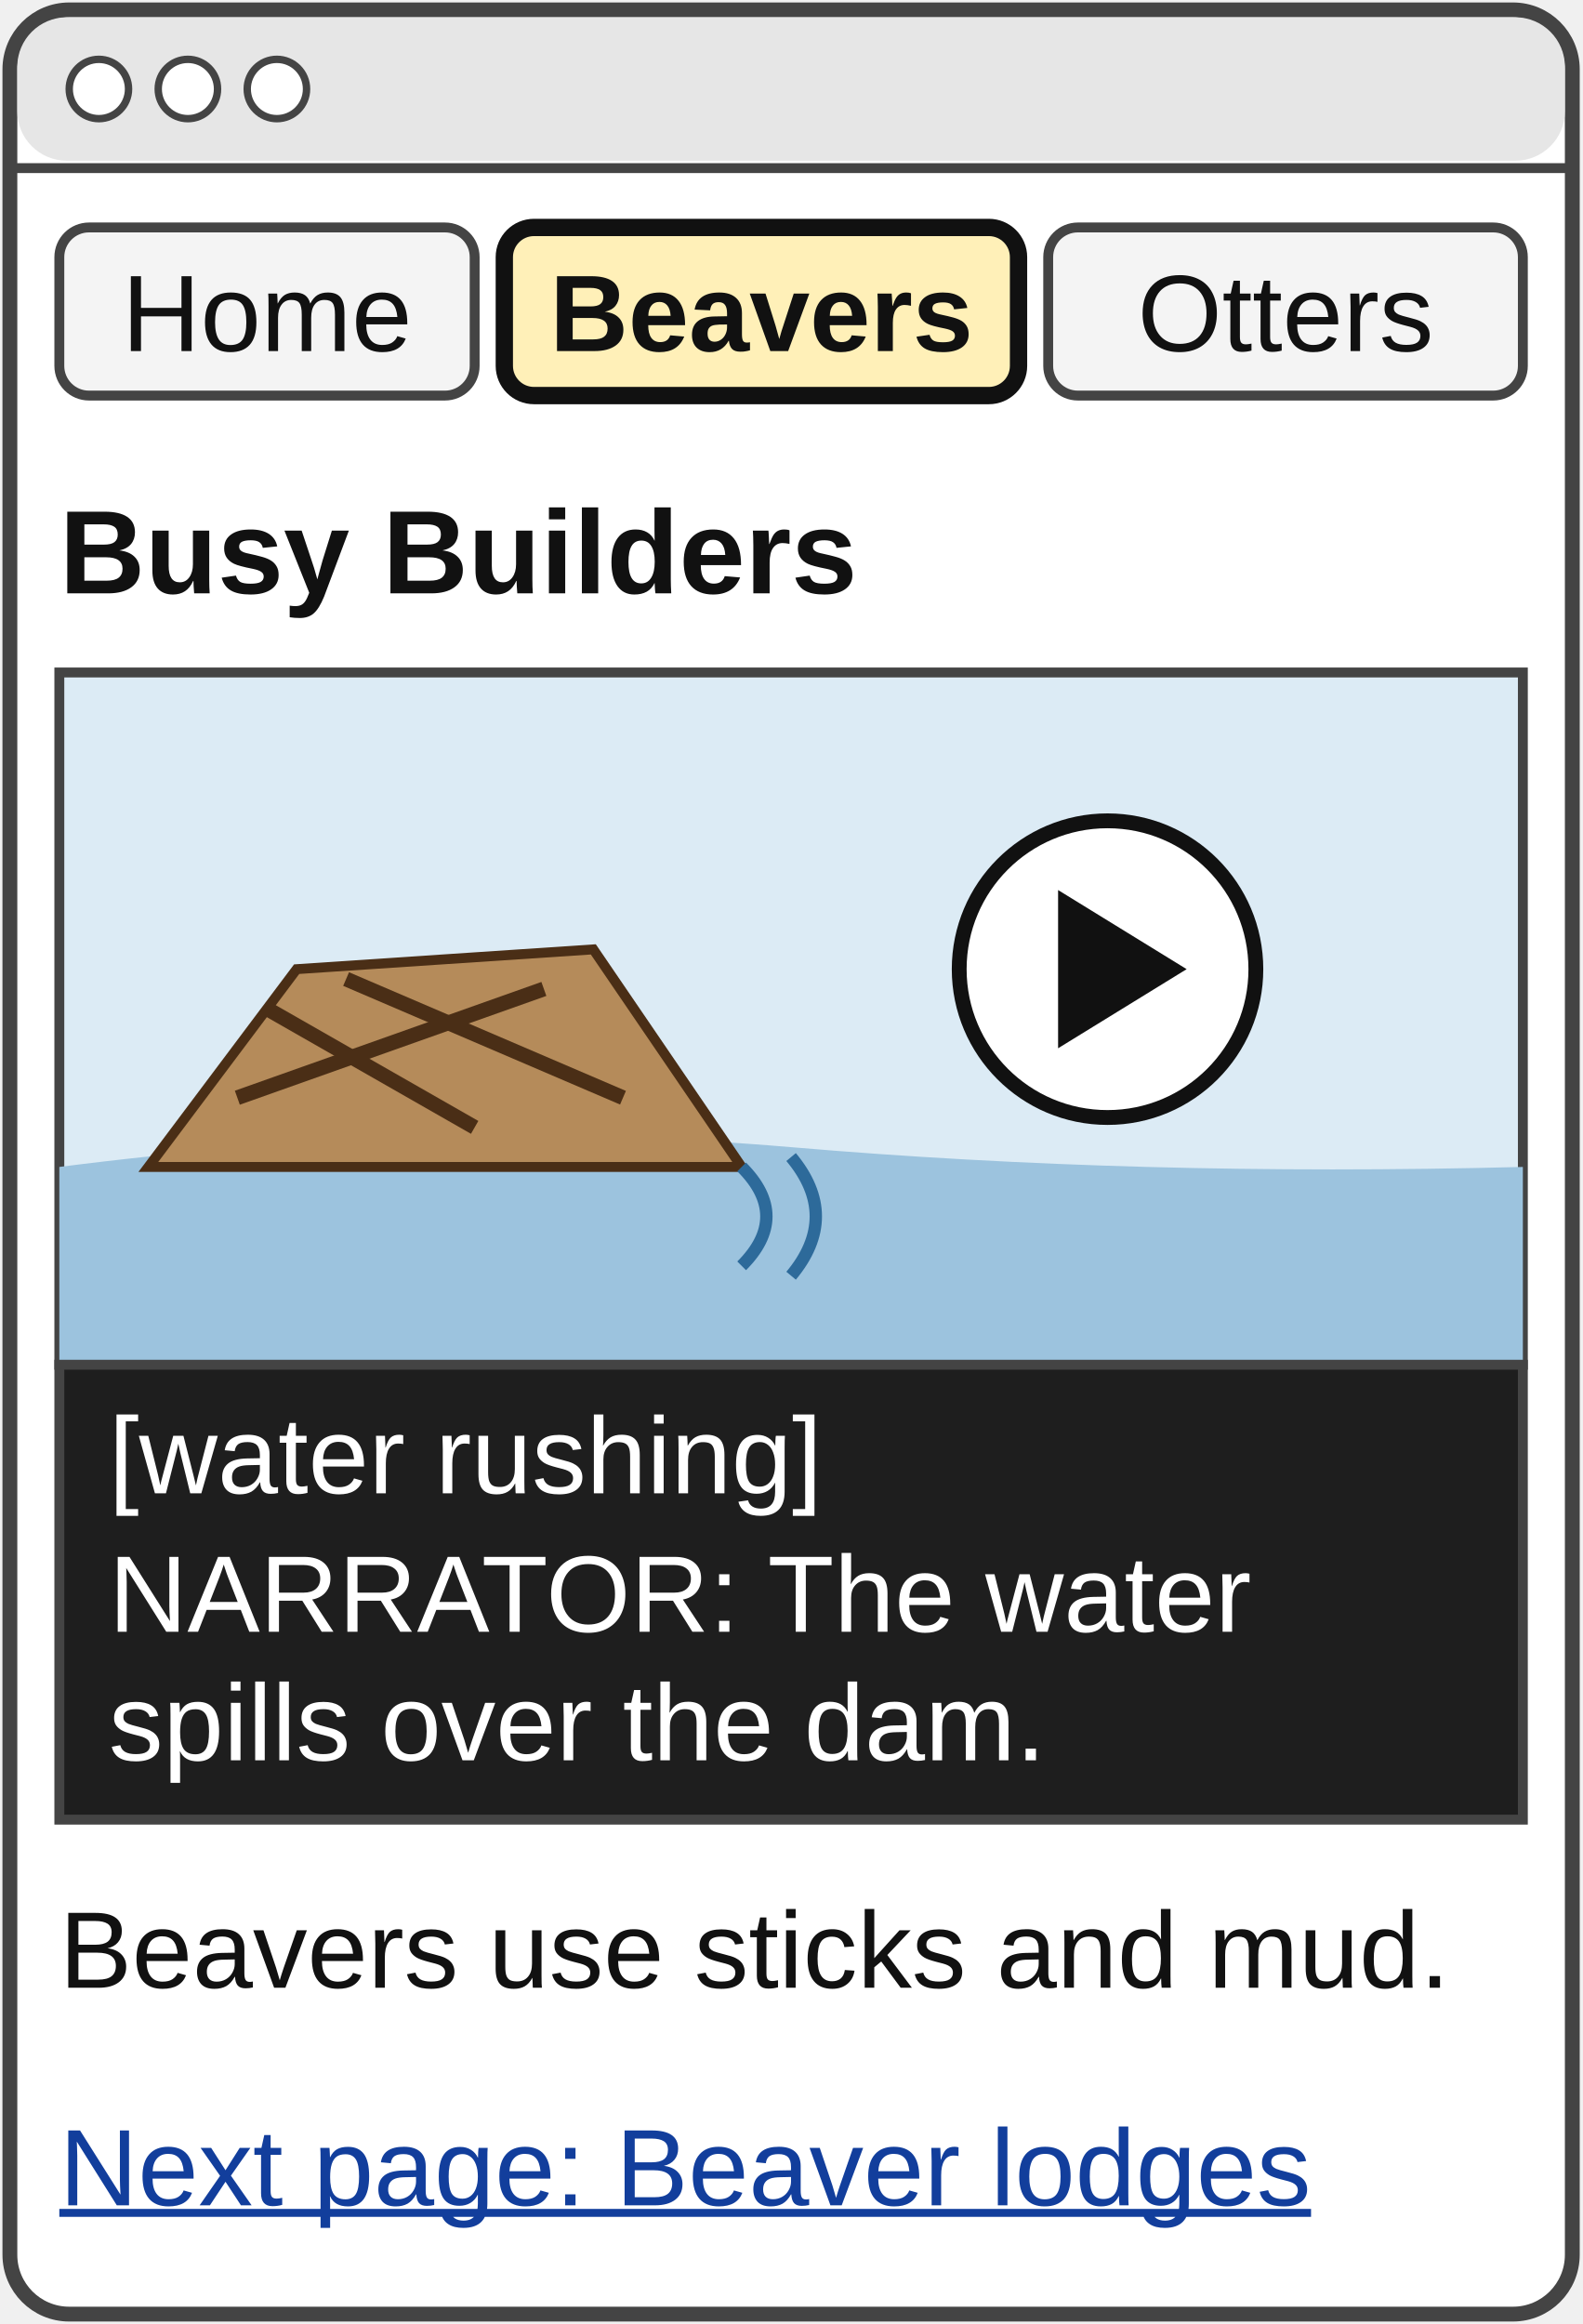
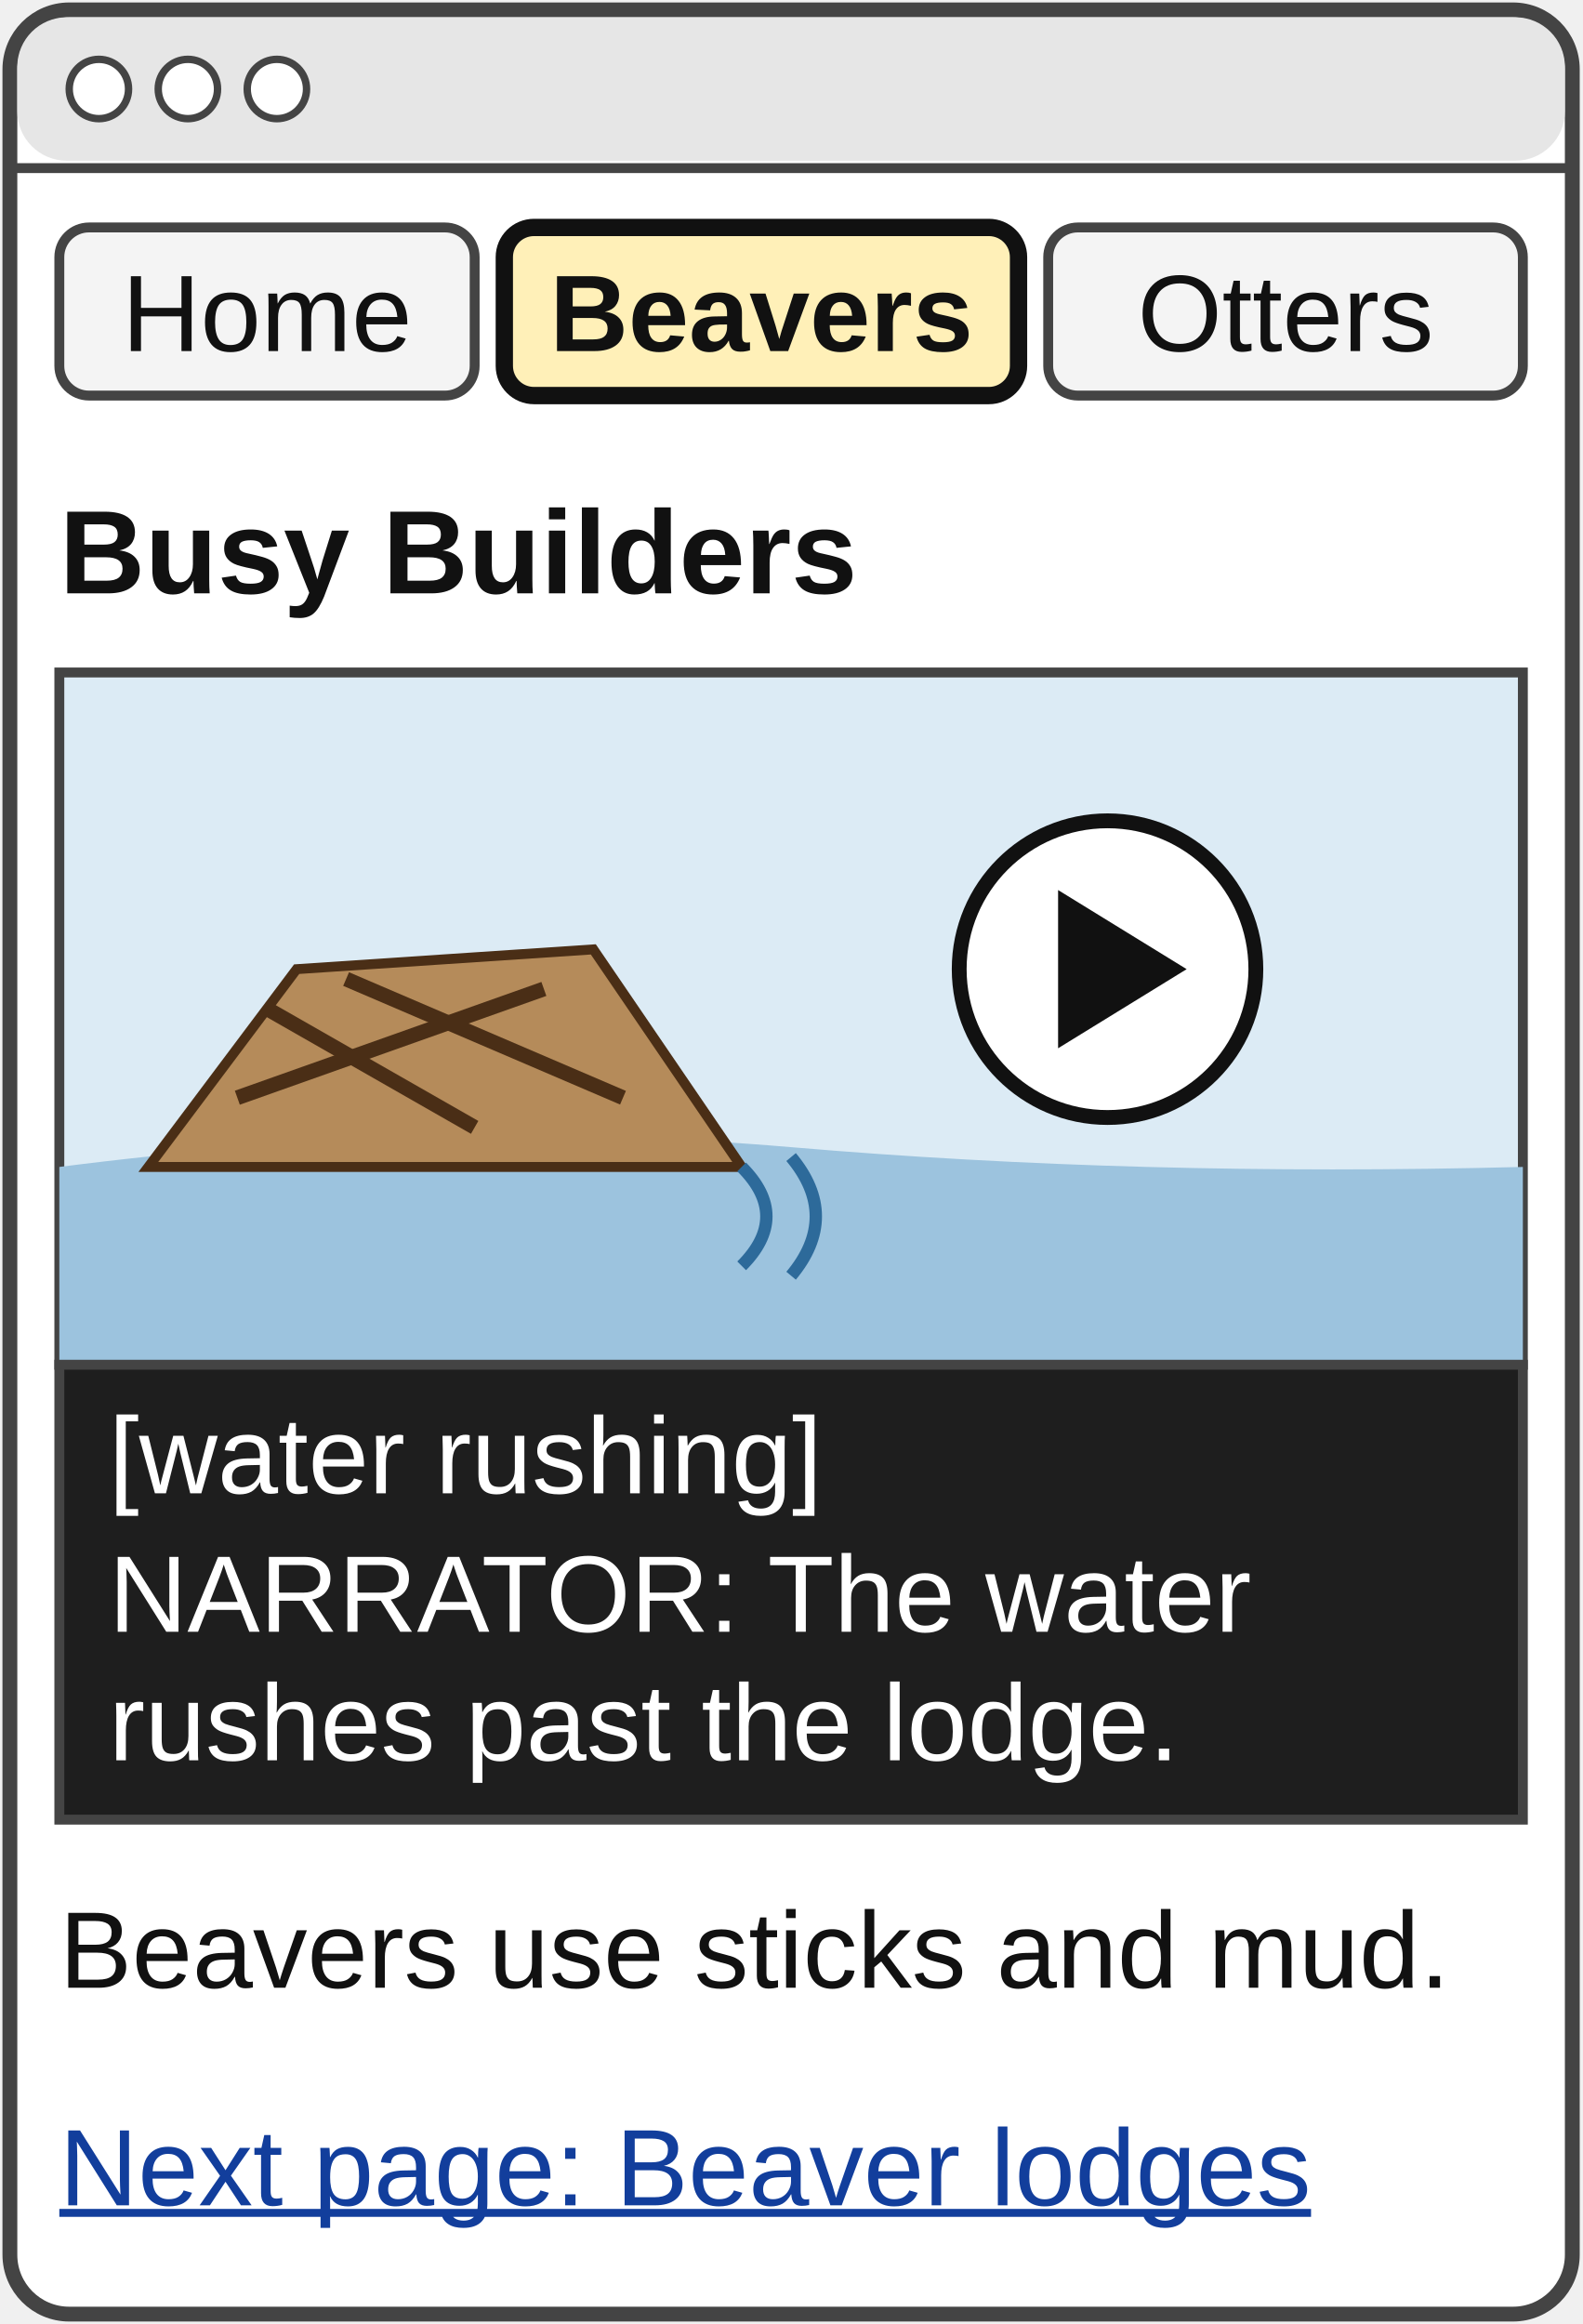
<svg xmlns="http://www.w3.org/2000/svg" viewBox="0 0 320 470" role="img" aria-labelledby="t">
  <rect x="2" y="2" width="316" height="466" rx="12" fill="#FFFFFF" stroke="#444" stroke-width="3" />
  <path d="M2 34 H318" stroke="#444" stroke-width="2" />
  <rect x="3.5" y="3.5" width="313" height="29" rx="10" fill="#E6E6E6" />
  <g fill="#FFFFFF" stroke="#444" stroke-width="1.5">
    <circle cx="20" cy="18" r="6" />
    <circle cx="38" cy="18" r="6" />
    <circle cx="56" cy="18" r="6" />
  </g>
  <g font-family="Arial, Helvetica, sans-serif" font-size="22" fill="#111">
    <rect x="12" y="46" width="84" height="34" rx="6" fill="#F4F4F4" stroke="#444" stroke-width="2" />
    <text x="54" y="71" text-anchor="middle">Home</text>
    <rect x="102" y="46" width="104" height="34" rx="6" fill="#FFF0B8" stroke="#111" stroke-width="3.5" />
    <text x="154" y="71" text-anchor="middle" font-weight="bold">Beavers</text>
    <rect x="212" y="46" width="96" height="34" rx="6" fill="#F4F4F4" stroke="#444" stroke-width="2" />
    <text x="260" y="71" text-anchor="middle">Otters</text>
    <text x="12" y="120" font-size="24" font-weight="bold">Busy Builders</text>
    <rect x="12" y="136" width="296" height="140" fill="#DCEBF5" stroke="#444" stroke-width="2" />
    <path d="M12 236 Q90 226 160 232 T308 236 V276 H12 Z" fill="#9CC3DE" />
    <path d="M30 236 L60 196 L120 192 L150 236 Z" fill="#B58B5A" stroke="#4A2E16" stroke-width="2" />
    <g stroke="#4A2E16" stroke-width="3">
      <path d="M54 204 L96 228" />
      <path d="M70 198 L126 222" />
      <path d="M48 222 L110 200" />
    </g>
    <g fill="none" stroke="#2D6A9A" stroke-width="2.5">
      <path d="M150 236 q10 10 0 20" />
      <path d="M160 234 q10 12 0 24" />
    </g>
    <circle cx="224" cy="196" r="30" fill="#FFFFFF" stroke="#111" stroke-width="3" />
    <path d="M214 180 L214 212 L240 196 Z" fill="#111" />
    <rect x="12" y="276" width="296" height="92" fill="#1E1E1E" stroke="#444" stroke-width="2" />
    <text x="22" y="302" fill="#FFFFFF">[water rushing]</text>
    <text x="22" y="330" fill="#FFFFFF">NARRATOR: The water</text>
-     <text x="22" y="356" fill="#FFFFFF">spills over the dam.</text>
+     <text x="22" y="356" fill="#FFFFFF">rushes past the lodge.</text>
    <text x="12" y="402">Beavers use sticks and mud.</text>
    <text x="12" y="446" fill="#123E9C" text-decoration="underline">Next page: Beaver lodges</text>
  </g>
</svg>
